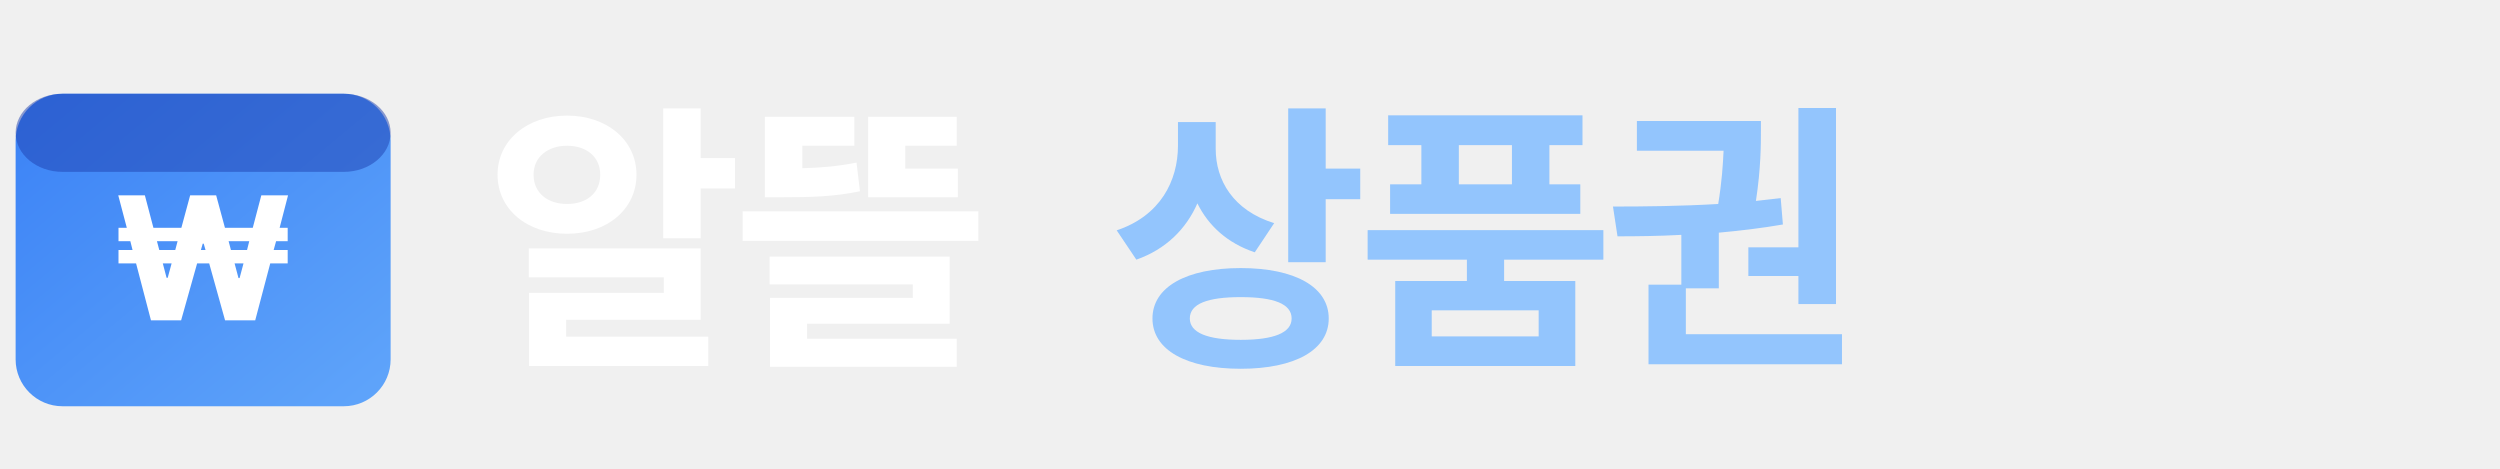
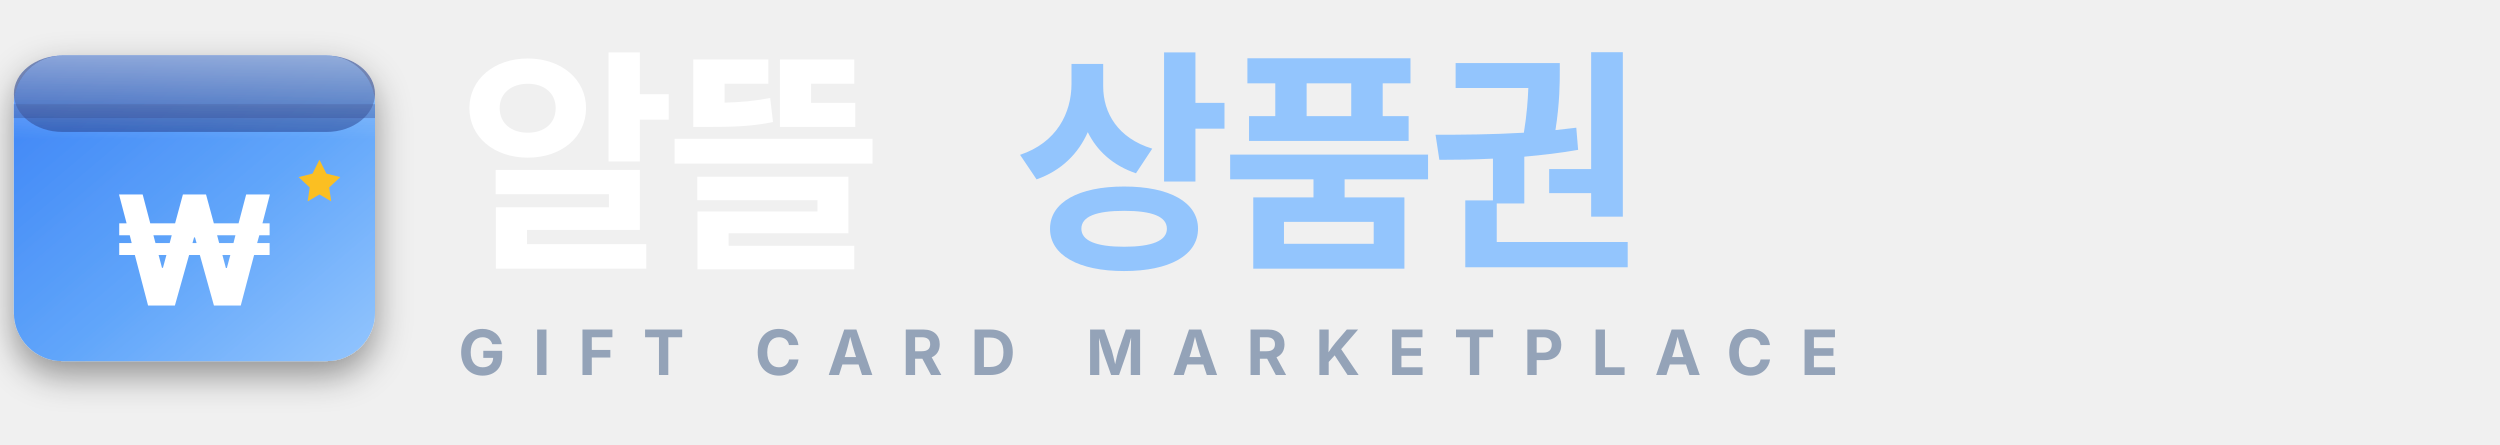
- <svg xmlns="http://www.w3.org/2000/svg" viewBox="0 0 320 60" preserveAspectRatio="xMidYMid meet">
+ <svg xmlns="http://www.w3.org/2000/svg" viewBox="0 0 360 64" preserveAspectRatio="xMidYMid meet">
  <defs>
-     <linearGradient id="cardGradDark" x1="0" y1="0" x2="1" y2="1">
+     <linearGradient id="cardGradD" x1="0" y1="0" x2="1" y2="1">
      <stop offset="0%" stop-color="#3B82F6" />
-       <stop offset="100%" stop-color="#60A5FA" />
+       <stop offset="55%" stop-color="#60A5FA" />
+       <stop offset="100%" stop-color="#93C5FD" />
    </linearGradient>
+     <linearGradient id="cardShineD" x1="0" y1="0" x2="0" y2="1">
+       <stop offset="0%" stop-color="#FFFFFF" stop-opacity="0.45" />
+       <stop offset="55%" stop-color="#FFFFFF" stop-opacity="0" />
+     </linearGradient>
+     <filter id="cardShadowD" x="-20%" y="-20%" width="140%" height="140%">
+       <feDropShadow dx="0" dy="2" stdDeviation="2.5" flood-color="#000000" flood-opacity="0.4" />
+     </filter>
  </defs>
  <style>
-     .l { font-family: 'Pretendard', system-ui, -apple-system, 'Segoe UI', sans-serif; font-weight: 800; font-size: 36px; letter-spacing: -1.5px; }
+     .l { font-family: 'Pretendard', system-ui, -apple-system, 'Segoe UI', sans-serif; font-weight: 800; font-size: 34px; letter-spacing: -1.5px; }
+     .s { font-family: 'Pretendard', system-ui, -apple-system, 'Segoe UI', sans-serif; font-weight: 700; font-size: 9px; letter-spacing: 4px; }
    .w { font-family: 'Pretendard', system-ui, -apple-system, 'Segoe UI', sans-serif; font-weight: 800; font-size: 22px; }
  </style>
-   <g transform="translate(0, 8)">
-     <rect x="2" y="4" width="48" height="40" rx="6" fill="url(#cardGradDark)" />
-     <rect x="2" y="4" width="48" height="10" rx="6" fill="#1E40AF" opacity="0.5" />
-     <text x="26" y="33" text-anchor="middle" class="w" fill="#FFFFFF">₩</text>
+   <g transform="translate(2, 6)" filter="url(#cardShadowD)">
+     <rect x="0" y="2" width="52" height="44" rx="7" fill="url(#cardGradD)" />
+     <rect x="0" y="2" width="52" height="11" rx="7" fill="#1E3A8A" opacity="0.55" />
+     <rect x="0" y="9" width="52" height="2" fill="#1E3A8A" opacity="0.4" />
+     <rect x="0" y="2" width="52" height="22" rx="7" fill="url(#cardShineD)" />
+     <path d="M44 17 L45 19 L47 19.5 L45.4 21 L45.7 23 L44 22 L42.3 23 L42.6 21 L41 19.5 L43 19 Z" fill="#FBBF24" />
+     <text x="26" y="38" text-anchor="middle" class="w" fill="#FFFFFF">₩</text>
  </g>
-   <text x="62" y="44" class="l" fill="#FFFFFF">알뜰</text>
-   <text x="142" y="44" class="l" fill="#93C5FD">상품권</text>
+   <text x="66" y="36" class="l" fill="#FFFFFF">알뜰</text>
+   <text x="146" y="36" class="l" fill="#93C5FD">상품권</text>
+   <text x="66" y="54" class="s" fill="#94A3B8">GIFT CARD MARKETPLACE</text>
</svg>
